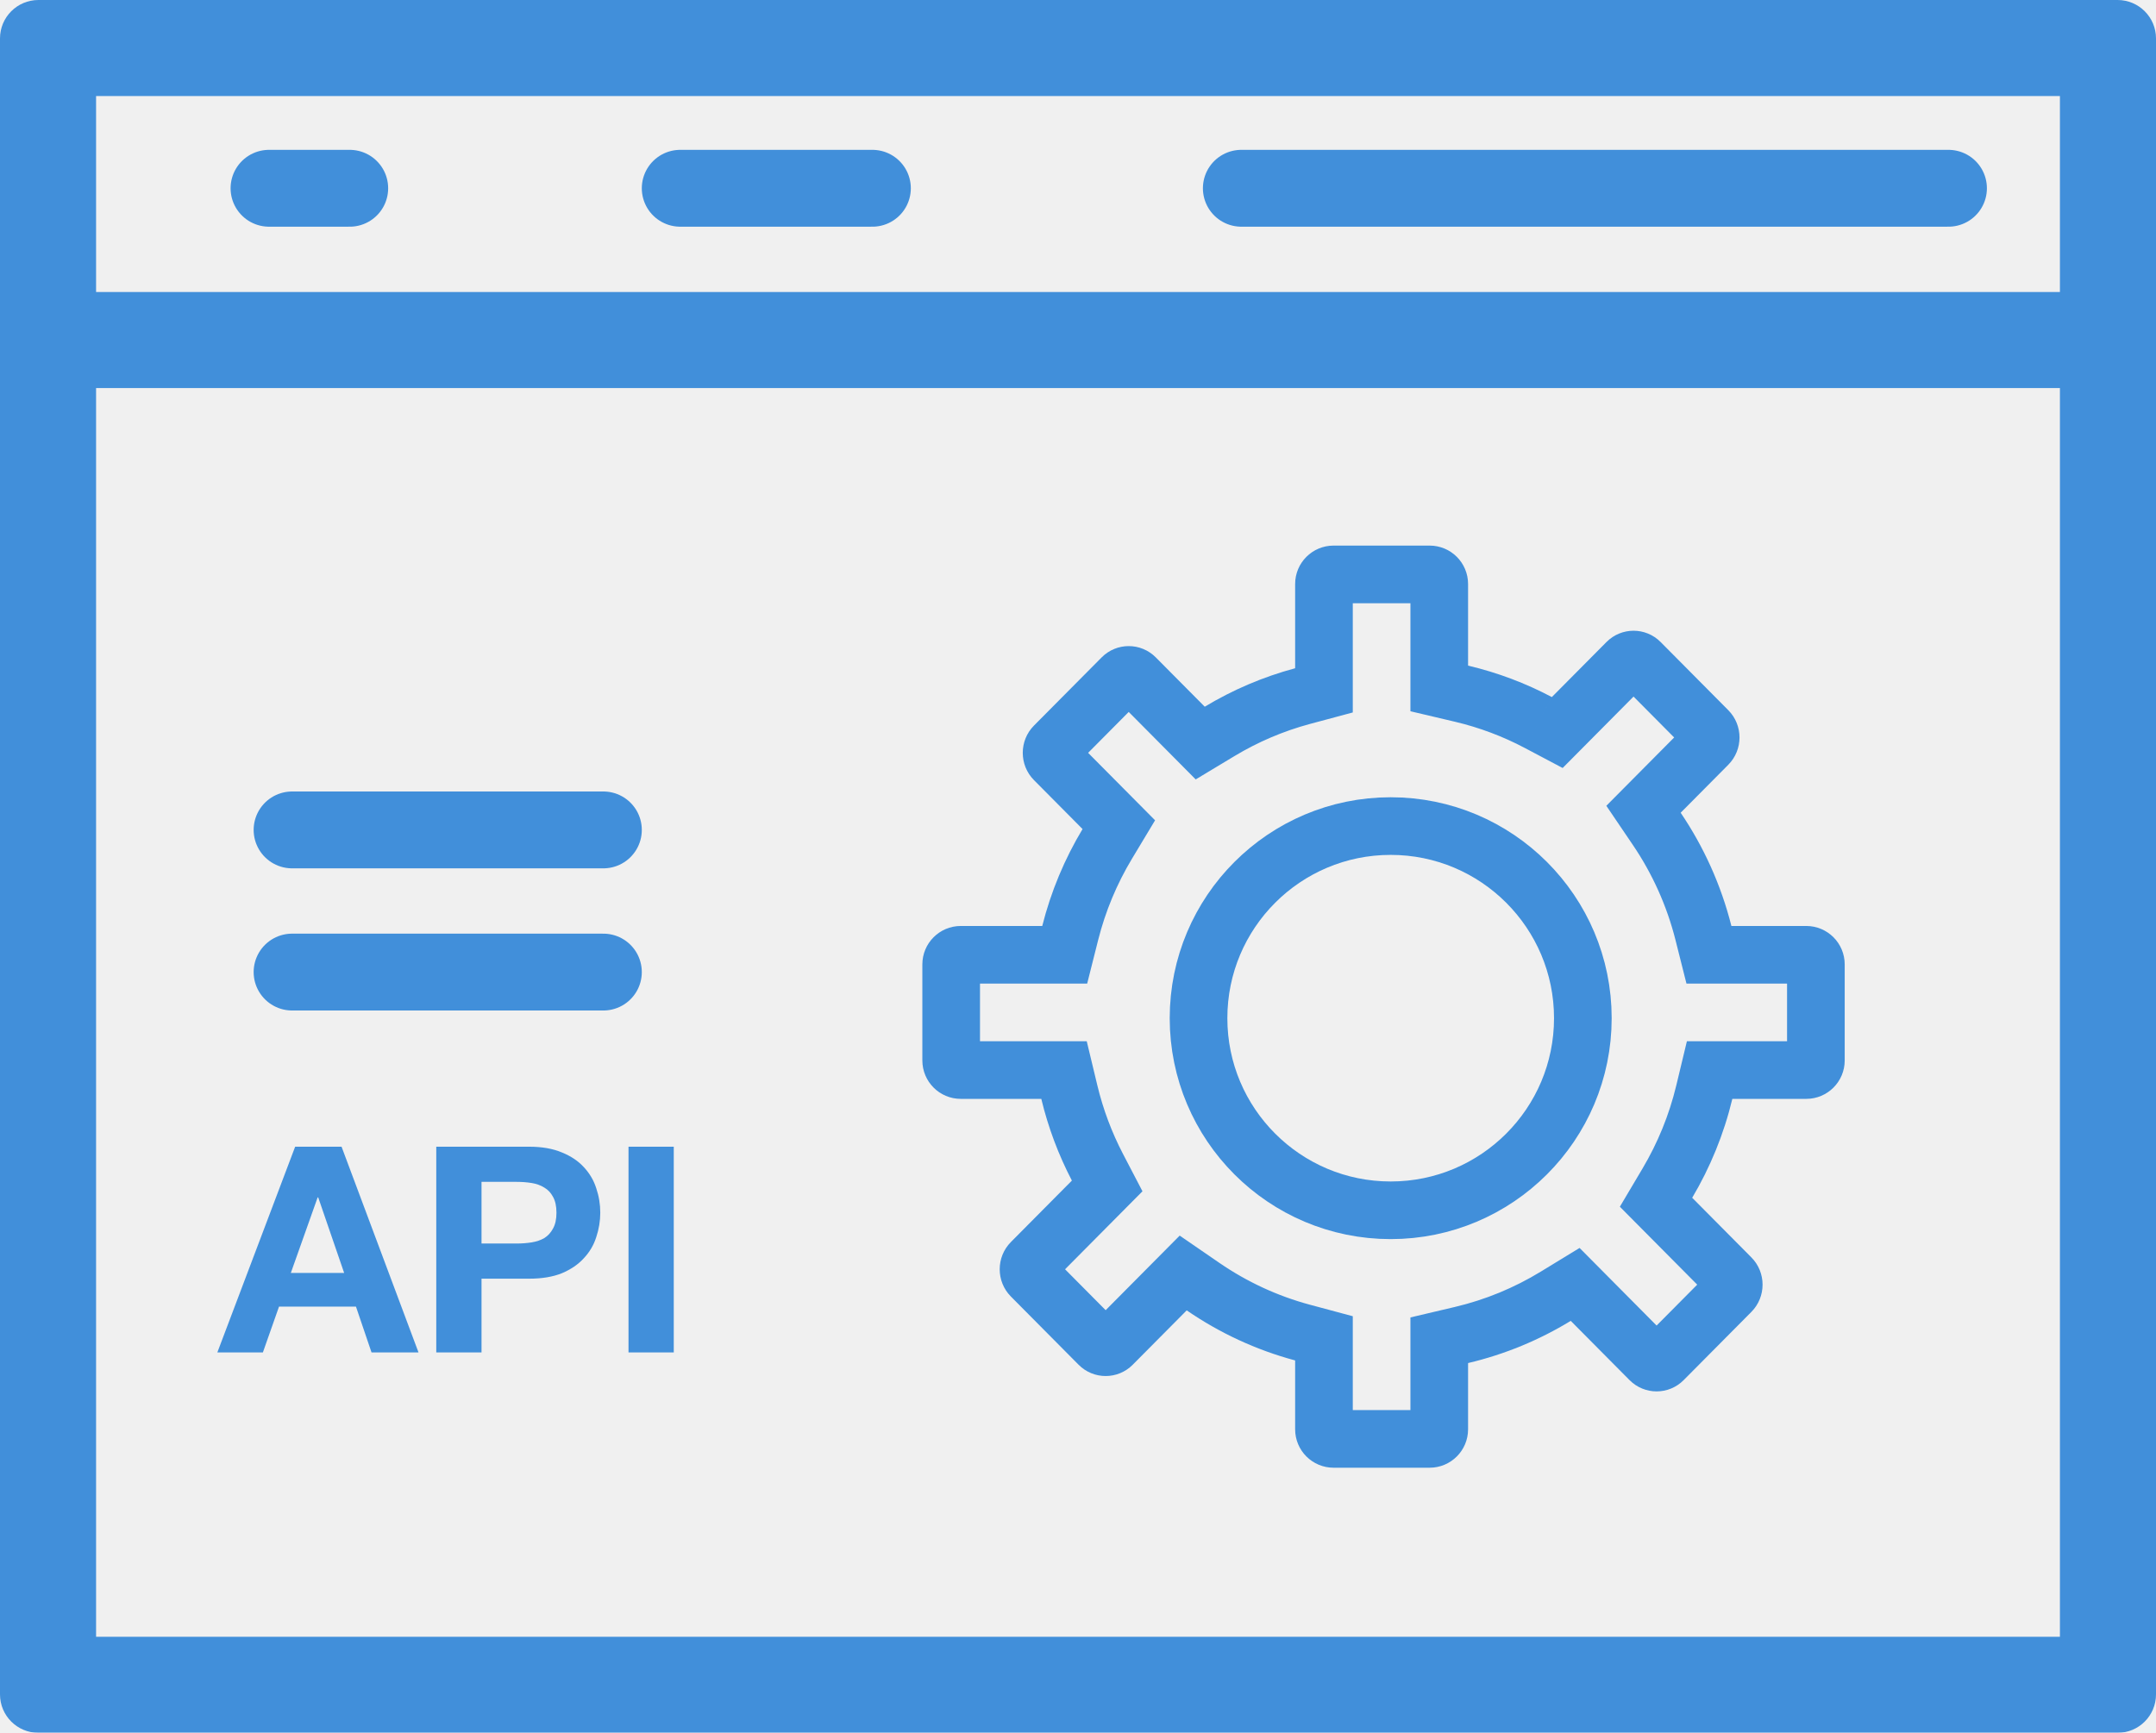
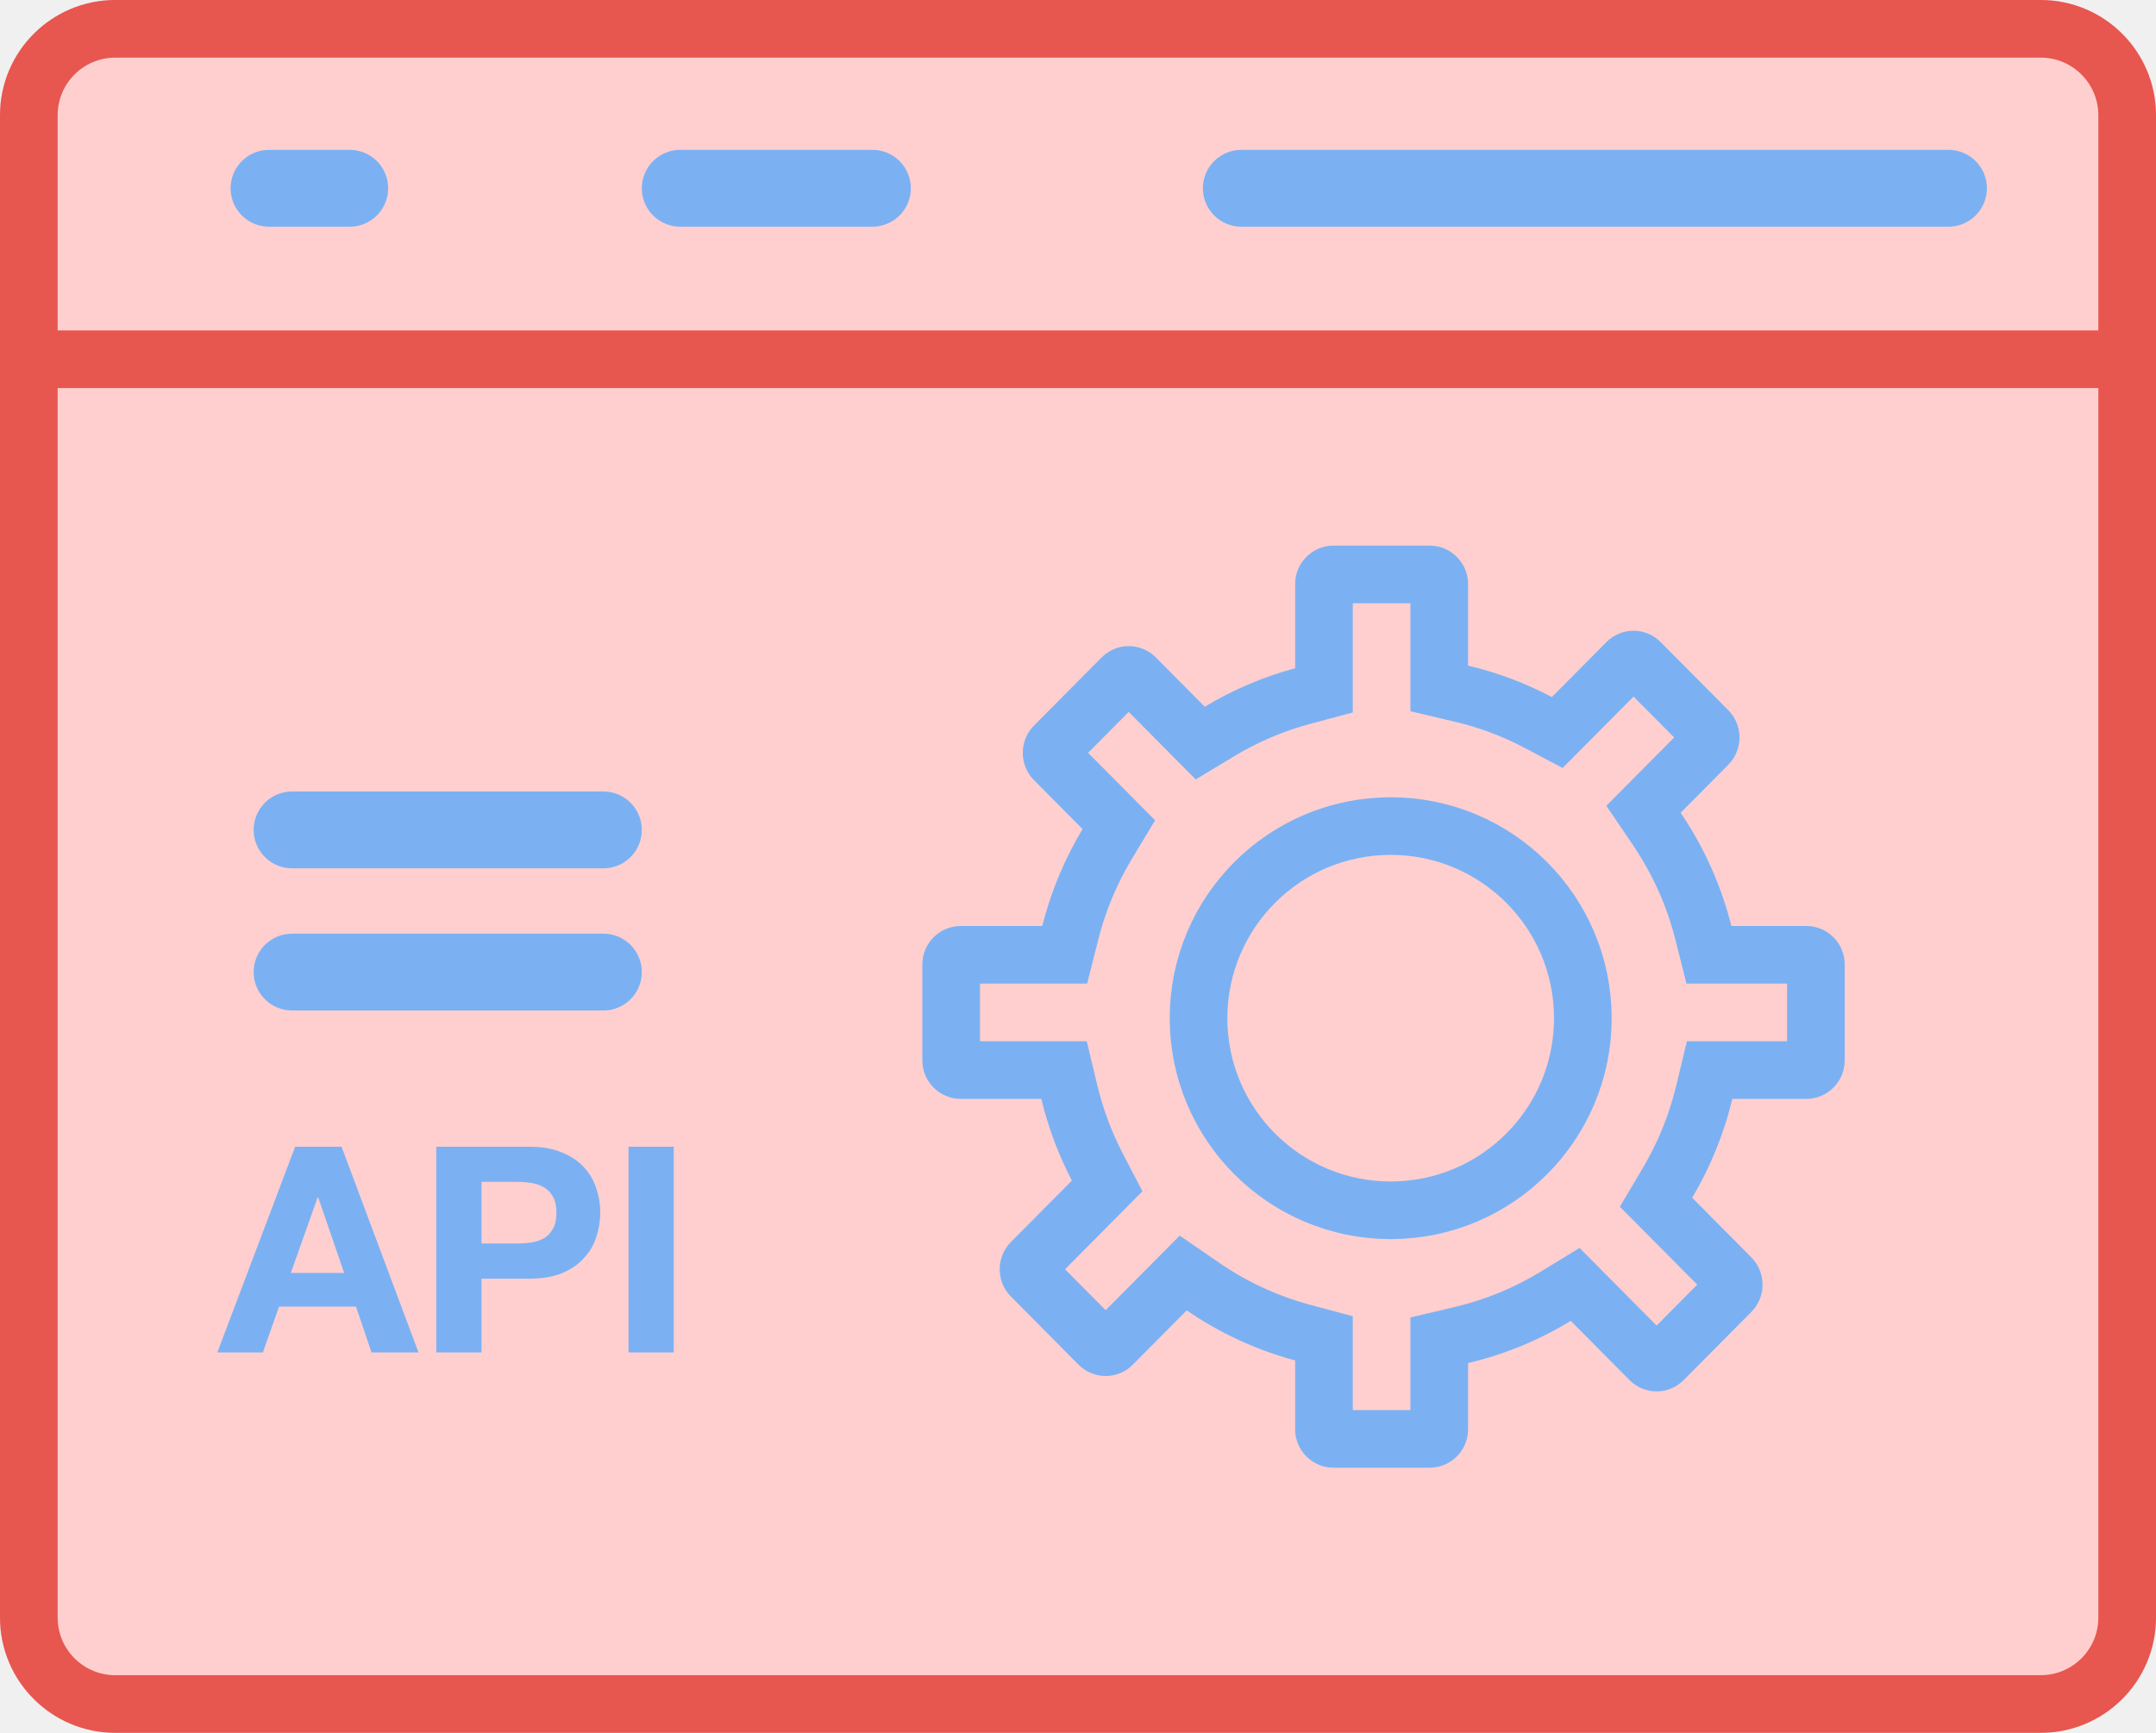
<svg xmlns="http://www.w3.org/2000/svg" viewBox="0 0 561 451" fill="none">
-   <g clip-path="url(#clip0_305_96)">
-     <mask id="path-1-inside-1_305_96" fill="white">
-       <rect width="561" height="451" rx="10" />
-     </mask>
-     <rect width="561" height="451" rx="10" stroke="#418FDA" stroke-width="50" mask="url(#path-1-inside-1_305_96)" />
-     <line x1="3" y1="88.5" x2="561" y2="88.5" stroke="#418FDA" stroke-width="25" />
-     <line x1="70" y1="49" x2="91" y2="49" stroke="#418FDA" stroke-width="20" stroke-linecap="round" />
-     <line x1="177" y1="49" x2="227" y2="49" stroke="#418FDA" stroke-width="20" stroke-linecap="round" />
-     <line x1="76" y1="216" x2="157" y2="216" stroke="#418FDA" stroke-width="20" stroke-linecap="round" />
-     <line x1="76" y1="253" x2="157" y2="253" stroke="#418FDA" stroke-width="20" stroke-linecap="round" />
-     <line x1="323" y1="49" x2="507" y2="49" stroke="#418FDA" stroke-width="20" stroke-linecap="round" />
-     <path d="M75.675 331.3H89.55L82.8 311.65H82.65L75.675 331.3ZM76.8 298.45H88.875L108.9 352H96.675L92.625 340.075H72.6L68.4 352H56.55L76.8 298.45ZM125.293 323.65H134.443C135.793 323.65 137.093 323.55 138.343 323.35C139.593 323.15 140.693 322.775 141.643 322.225C142.593 321.625 143.343 320.8 143.893 319.75C144.493 318.7 144.793 317.325 144.793 315.625C144.793 313.925 144.493 312.55 143.893 311.5C143.343 310.45 142.593 309.65 141.643 309.1C140.693 308.5 139.593 308.1 138.343 307.9C137.093 307.7 135.793 307.6 134.443 307.6H125.293V323.65ZM113.518 298.45H137.668C141.018 298.45 143.868 298.95 146.218 299.95C148.568 300.9 150.468 302.175 151.918 303.775C153.418 305.375 154.493 307.2 155.143 309.25C155.843 311.3 156.193 313.425 156.193 315.625C156.193 317.775 155.843 319.9 155.143 322C154.493 324.05 153.418 325.875 151.918 327.475C150.468 329.075 148.568 330.375 146.218 331.375C143.868 332.325 141.018 332.8 137.668 332.8H125.293V352H113.518V298.45ZM163.542 298.45H175.317V352H163.542V298.45Z" fill="#418FDA" />
-     <path d="M411.863 265C411.863 292.614 389.477 315 361.863 315C334.248 315 311.863 292.614 311.863 265C311.863 237.386 334.248 215 361.863 215C389.477 215 411.863 237.386 411.863 265Z" stroke="#418FDA" stroke-width="15" />
-     <mask id="path-10-inside-2_305_96" fill="white">
-       <path fill-rule="evenodd" clip-rule="evenodd" d="M337 152C337 146.477 341.477 142 347 142H372C377.523 142 382 146.477 382 152V173.24C389.677 175.049 396.987 177.821 403.796 181.424L418.013 167.098C421.903 163.178 428.21 163.178 432.101 167.098L449.711 184.843C453.601 188.763 453.601 195.119 449.711 199.039L437.316 211.529C443.308 220.378 447.827 230.322 450.516 241H470C475.523 241 480 245.477 480 251V276C480 281.523 475.523 286 470 286H450.762C448.556 295.187 444.999 303.842 440.316 311.741L455.711 327.254C459.601 331.174 459.601 337.53 455.711 341.45L438.101 359.195C434.21 363.115 427.903 363.115 424.013 359.195L408.713 343.778C400.549 348.761 391.56 352.507 382 354.76V372C382 377.523 377.523 382 372 382H359.5H347C341.477 382 337 377.523 337 372V354.076C326.794 351.339 317.281 346.887 308.785 341.045L294.742 355.195C290.852 359.115 284.544 359.115 280.654 355.195L263.044 337.45C259.154 333.53 259.154 327.174 263.044 323.254L278.909 307.268C275.441 300.612 272.748 293.482 270.951 286H250C244.477 286 240 281.523 240 276L240 251C240 245.477 244.477 241 250 241H271.197C273.464 231.998 277.031 223.519 281.685 215.777L269.044 203.039C265.154 199.119 265.154 192.763 269.044 188.843L286.654 171.098C290.544 167.178 296.852 167.178 300.742 171.098L313.479 183.932C320.735 179.563 328.634 176.167 337 173.923V152Z" />
-     </mask>
-     <path d="M382 173.24H367V185.116L378.56 187.84L382 173.24ZM403.796 181.424L396.781 194.683L406.61 199.883L414.443 191.99L403.796 181.424ZM418.013 167.098L407.366 156.532L407.366 156.532L418.013 167.098ZM432.101 167.098L421.454 177.664L421.454 177.664L432.101 167.098ZM449.711 184.843L460.358 174.277L460.358 174.277L449.711 184.843ZM449.711 199.039L460.358 209.605L460.358 209.605L449.711 199.039ZM437.316 211.529L426.668 200.963L417.976 209.722L424.895 219.94L437.316 211.529ZM450.516 241L435.971 244.664L438.826 256H450.516V241ZM450.762 286V271H438.938L436.177 282.497L450.762 286ZM440.316 311.741L427.413 304.09L421.495 314.071L429.669 322.307L440.316 311.741ZM455.711 327.254L445.064 337.82L445.064 337.82L455.711 327.254ZM455.711 341.45L466.358 352.016L466.358 352.016L455.711 341.45ZM438.101 359.195L427.454 348.629L427.454 348.629L438.101 359.195ZM424.013 359.195L434.66 348.629L434.66 348.629L424.013 359.195ZM408.713 343.778L419.36 333.212L411.012 324.8L400.897 330.975L408.713 343.778ZM382 354.76L378.56 340.16L367 342.883V354.76H382ZM337 354.076H352V342.57L340.886 339.588L337 354.076ZM308.785 341.045L317.284 328.684L306.962 321.587L298.138 330.479L308.785 341.045ZM294.742 355.195L305.389 365.761L305.389 365.761L294.742 355.195ZM280.654 355.195L270.007 365.761L270.007 365.761L280.654 355.195ZM263.044 337.45L273.691 326.884L273.691 326.884L263.044 337.45ZM263.044 323.254L273.691 333.82L273.691 333.82L263.044 323.254ZM278.909 307.268L289.556 317.834L297.275 310.055L292.211 300.336L278.909 307.268ZM270.951 286L285.536 282.497L282.775 271H270.951V286ZM240 276L225 276L240 276ZM240 251L255 251L240 251ZM271.197 241V256H282.887L285.743 244.664L271.197 241ZM281.685 215.777L294.541 223.506L300.557 213.499L292.333 205.211L281.685 215.777ZM269.044 203.039L279.691 192.473L279.691 192.473L269.044 203.039ZM269.044 188.843L279.691 199.409L279.691 199.409L269.044 188.843ZM286.654 171.098L276.007 160.532L276.007 160.532L286.654 171.098ZM300.742 171.098L311.389 160.532L311.389 160.532L300.742 171.098ZM313.479 183.932L302.832 194.498L311.127 202.857L321.216 196.783L313.479 183.932ZM337 173.923L340.886 188.411L352 185.43V173.923H337ZM347 127C333.193 127 322 138.193 322 152H352C352 154.761 349.761 157 347 157V127ZM372 127H347V157H372V127ZM397 152C397 138.193 385.807 127 372 127V157C369.239 157 367 154.761 367 152H397ZM397 173.24V152H367V173.24H397ZM378.56 187.84C384.973 189.351 391.083 191.668 396.781 194.683L410.81 168.165C402.89 163.975 394.381 160.747 385.44 158.64L378.56 187.84ZM407.366 156.532L393.149 170.858L414.443 191.99L428.66 177.664L407.366 156.532ZM442.748 156.532C432.99 146.7 417.123 146.7 407.366 156.532L428.66 177.664C426.683 179.656 423.43 179.656 421.454 177.664L442.748 156.532ZM460.358 174.277L442.748 156.532L421.454 177.664L439.064 195.409L460.358 174.277ZM460.358 209.605C470.052 199.836 470.052 184.046 460.358 174.277L439.064 195.409C437.15 193.481 437.15 190.401 439.064 188.473L460.358 209.605ZM447.963 222.095L460.358 209.605L439.064 188.473L426.668 200.963L447.963 222.095ZM424.895 219.94C429.926 227.368 433.715 235.709 435.971 244.664L465.062 237.336C461.938 224.934 456.69 213.389 449.736 203.119L424.895 219.94ZM470 226H450.516V256H470V226ZM495 251C495 237.193 483.807 226 470 226V256C467.239 256 465 253.761 465 251H495ZM495 276V251H465V276H495ZM470 301C483.807 301 495 289.807 495 276H465C465 273.239 467.239 271 470 271V301ZM450.762 301H470V271H450.762V301ZM436.177 282.497C434.327 290.202 431.344 297.462 427.413 304.09L453.218 319.392C458.655 310.223 462.786 300.172 465.348 289.503L436.177 282.497ZM466.358 316.688L450.963 301.175L429.669 322.307L445.064 337.82L466.358 316.688ZM466.358 352.016C476.052 342.248 476.052 326.457 466.358 316.688L445.064 337.82C443.15 335.892 443.15 332.812 445.064 330.884L466.358 352.016ZM448.748 369.761L466.358 352.016L445.064 330.884L427.454 348.629L448.748 369.761ZM413.366 369.761C423.123 379.593 438.99 379.593 448.748 369.761L427.454 348.629C429.43 346.637 432.683 346.637 434.66 348.629L413.366 369.761ZM398.066 354.344L413.366 369.761L434.66 348.629L419.36 333.212L398.066 354.344ZM400.897 330.975C394.061 335.147 386.545 338.278 378.56 340.16L385.44 369.36C396.575 366.736 407.037 362.374 416.528 356.581L400.897 330.975ZM397 372V354.76H367V372H397ZM372 397C385.807 397 397 385.807 397 372H367C367 369.239 369.239 367 372 367V397ZM359.5 397H372V367H359.5V397ZM347 397H359.5V367H347V397ZM322 372C322 385.807 333.193 397 347 397V367C349.761 367 352 369.239 352 372H322ZM322 354.076V372H352V354.076H322ZM340.886 339.588C332.362 337.302 324.404 333.58 317.284 328.684L300.286 353.405C310.158 360.193 321.226 365.375 333.114 368.564L340.886 339.588ZM305.389 365.761L319.432 351.611L298.138 330.479L284.095 344.629L305.389 365.761ZM270.007 365.761C279.764 375.593 295.632 375.593 305.389 365.761L284.095 344.629C286.072 342.637 289.324 342.637 291.301 344.629L270.007 365.761ZM252.397 348.016L270.007 365.761L291.301 344.629L273.691 326.884L252.397 348.016ZM252.397 312.688C242.703 322.457 242.703 338.248 252.397 348.016L273.691 326.884C275.605 328.812 275.605 331.892 273.691 333.82L252.397 312.688ZM268.262 296.702L252.397 312.688L273.691 333.82L289.556 317.834L268.262 296.702ZM292.211 300.336C289.302 294.753 287.044 288.773 285.536 282.497L256.366 289.503C258.452 298.192 261.58 306.472 265.606 314.199L292.211 300.336ZM250 301H270.951V271H250V301ZM225 276C225 289.807 236.193 301 250 301V271C252.761 271 255 273.239 255 276L225 276ZM225 251L225 276L255 276L255 251L225 251ZM250 226C236.193 226 225 237.193 225 251L255 251C255 253.761 252.761 256 250 256V226ZM271.197 226H250V256H271.197V226ZM285.743 244.664C287.644 237.115 290.636 230.003 294.541 223.506L268.83 208.049C263.427 217.036 259.284 226.882 256.651 237.336L285.743 244.664ZM258.397 213.605L271.038 226.343L292.333 205.211L279.691 192.473L258.397 213.605ZM258.397 178.277C248.703 188.045 248.703 203.836 258.397 213.605L279.691 192.473C281.605 194.401 281.605 197.481 279.691 199.409L258.397 178.277ZM276.007 160.532L258.397 178.277L279.691 199.409L297.301 181.664L276.007 160.532ZM311.389 160.532C301.632 150.7 285.764 150.7 276.007 160.532L297.301 181.664C295.324 183.656 292.072 183.656 290.095 181.664L311.389 160.532ZM324.126 173.366L311.389 160.532L290.095 181.664L302.832 194.498L324.126 173.366ZM321.216 196.783C327.292 193.124 333.898 190.286 340.886 188.411L333.114 159.436C323.371 162.049 314.177 166.003 305.741 171.082L321.216 196.783ZM322 152V173.923H352V152H322Z" fill="#418FDA" mask="url(#path-10-inside-2_305_96)" />
-   </g>
-   <defs>
-     <clipPath id="clip0_305_96">
-       <rect width="561" height="451" fill="white" />
-     </clipPath>
-   </defs>
+   <path d="M0 30C0 13.431 13.431 0 30 0H531C547.569 0 561 13.431 561 30V421C561 437.569 547.569 451 531 451H30C13.431 451 0 437.569 0 421V30Z" fill="#FFCFCF" />
+   <rect x="7.5" y="7.5" width="546" height="436" rx="22.5" stroke="#E7564F" stroke-width="15" />
+   <line x1="3" y1="93.5" x2="561" y2="93.5" stroke="#E7564F" stroke-width="15" />
+   <line x1="70" y1="49" x2="91" y2="49" stroke="#7BB1F3" stroke-width="20" stroke-linecap="round" />
+   <line x1="177" y1="49" x2="227" y2="49" stroke="#7BB1F3" stroke-width="20" stroke-linecap="round" />
+   <line x1="76" y1="216" x2="157" y2="216" stroke="#7BB1F3" stroke-width="20" stroke-linecap="round" />
+   <line x1="76" y1="253" x2="157" y2="253" stroke="#7BB1F3" stroke-width="20" stroke-linecap="round" />
+   <line x1="323" y1="49" x2="507" y2="49" stroke="#7BB1F3" stroke-width="20" stroke-linecap="round" />
+   <path d="M75.675 331.3H89.55L82.8 311.65H82.65L75.675 331.3ZM76.8 298.45H88.875L108.9 352H96.675L92.625 340.075H72.6L68.4 352H56.55L76.8 298.45ZM125.293 323.65H134.443C135.793 323.65 137.093 323.55 138.343 323.35C139.593 323.15 140.693 322.775 141.643 322.225C142.593 321.625 143.343 320.8 143.893 319.75C144.493 318.7 144.793 317.325 144.793 315.625C144.793 313.925 144.493 312.55 143.893 311.5C143.343 310.45 142.593 309.65 141.643 309.1C140.693 308.5 139.593 308.1 138.343 307.9C137.093 307.7 135.793 307.6 134.443 307.6H125.293V323.65ZM113.518 298.45H137.668C141.018 298.45 143.868 298.95 146.218 299.95C148.568 300.9 150.468 302.175 151.918 303.775C153.418 305.375 154.493 307.2 155.143 309.25C155.843 311.3 156.193 313.425 156.193 315.625C156.193 317.775 155.843 319.9 155.143 322C154.493 324.05 153.418 325.875 151.918 327.475C150.468 329.075 148.568 330.375 146.218 331.375C143.868 332.325 141.018 332.8 137.668 332.8H125.293V352H113.518V298.45ZM163.542 298.45H175.317V352H163.542V298.45Z" fill="#7BB1F3" />
+   <path d="M411.863 265C411.863 292.614 389.477 315 361.863 315C334.248 315 311.863 292.614 311.863 265C311.863 237.386 334.248 215 361.863 215C389.477 215 411.863 237.386 411.863 265Z" stroke="#7BB1F3" stroke-width="15" />
+   <mask id="path-11-inside-1_305_96" fill="white">
+     <path fill-rule="evenodd" clip-rule="evenodd" d="M337 152C337 146.477 341.477 142 347 142H372C377.523 142 382 146.477 382 152V173.24C389.677 175.049 396.987 177.821 403.796 181.424L418.013 167.098C421.903 163.178 428.21 163.178 432.101 167.098L449.711 184.843C453.601 188.763 453.601 195.119 449.711 199.039L437.316 211.529C443.308 220.378 447.827 230.322 450.516 241H470C475.523 241 480 245.477 480 251V276C480 281.523 475.523 286 470 286H450.762C448.556 295.187 444.999 303.842 440.316 311.741L455.711 327.254C459.601 331.174 459.601 337.53 455.711 341.45L438.101 359.195C434.21 363.115 427.903 363.115 424.013 359.195L408.713 343.778C400.549 348.761 391.56 352.507 382 354.76V372C382 377.523 377.523 382 372 382H359.5H347C341.477 382 337 377.523 337 372V354.076C326.794 351.339 317.281 346.887 308.785 341.045L294.742 355.195C290.852 359.115 284.544 359.115 280.654 355.195L263.044 337.45C259.154 333.53 259.154 327.174 263.044 323.254L278.909 307.268C275.441 300.612 272.748 293.482 270.951 286H250C244.477 286 240 281.523 240 276L240 251C240 245.477 244.477 241 250 241H271.197C273.464 231.998 277.031 223.519 281.685 215.777L269.044 203.039C265.154 199.119 265.154 192.763 269.044 188.843L286.654 171.098C290.544 167.178 296.852 167.178 300.742 171.098L313.479 183.932C320.735 179.563 328.634 176.167 337 173.923V152Z" />
+   </mask>
+   <path d="M382 173.24H367V185.116L378.56 187.84L382 173.24ZM403.796 181.424L396.781 194.683L406.61 199.883L414.443 191.99L403.796 181.424ZM418.013 167.098L407.366 156.532L407.366 156.532L418.013 167.098ZM432.101 167.098L421.454 177.664L421.454 177.664L432.101 167.098ZM449.711 184.843L460.358 174.277L460.358 174.277L449.711 184.843ZM449.711 199.039L460.358 209.605L460.358 209.605L449.711 199.039ZM437.316 211.529L426.668 200.963L417.976 209.722L424.895 219.94L437.316 211.529ZM450.516 241L435.971 244.664L438.826 256H450.516V241ZM450.762 286V271H438.938L436.177 282.497L450.762 286ZM440.316 311.741L427.413 304.09L421.495 314.071L429.669 322.307L440.316 311.741ZM455.711 327.254L445.064 337.82L445.064 337.82L455.711 327.254ZM455.711 341.45L466.358 352.016L466.358 352.016L455.711 341.45ZM438.101 359.195L427.454 348.629L427.454 348.629L438.101 359.195ZM424.013 359.195L434.66 348.629L434.66 348.629L424.013 359.195ZM408.713 343.778L419.36 333.212L411.012 324.8L400.897 330.975L408.713 343.778ZM382 354.76L378.56 340.16L367 342.883V354.76H382ZM337 354.076H352V342.57L340.886 339.588L337 354.076ZM308.785 341.045L317.284 328.684L306.962 321.587L298.138 330.479L308.785 341.045ZM294.742 355.195L305.389 365.761L305.389 365.761L294.742 355.195ZM280.654 355.195L270.007 365.761L270.007 365.761L280.654 355.195ZM263.044 337.45L273.691 326.884L273.691 326.884L263.044 337.45ZM263.044 323.254L273.691 333.82L273.691 333.82L263.044 323.254ZM278.909 307.268L289.556 317.834L297.275 310.055L292.211 300.336L278.909 307.268ZM270.951 286L285.536 282.497L282.775 271H270.951V286ZM240 276L225 276L240 276ZM240 251L255 251L240 251ZM271.197 241V256H282.887L285.743 244.664L271.197 241ZM281.685 215.777L294.541 223.506L300.557 213.499L292.333 205.211L281.685 215.777ZM269.044 203.039L279.691 192.473L279.691 192.473L269.044 203.039ZM269.044 188.843L279.691 199.409L279.691 199.409L269.044 188.843ZM286.654 171.098L276.007 160.532L276.007 160.532L286.654 171.098ZM300.742 171.098L311.389 160.532L311.389 160.532L300.742 171.098ZM313.479 183.932L302.832 194.498L311.127 202.857L321.216 196.783L313.479 183.932ZM337 173.923L340.886 188.411L352 185.43V173.923H337ZM347 127C333.193 127 322 138.193 322 152H352C352 154.761 349.761 157 347 157V127ZM372 127H347V157H372V127ZM397 152C397 138.193 385.807 127 372 127V157C369.239 157 367 154.761 367 152H397ZM397 173.24V152H367V173.24H397ZM378.56 187.84C384.973 189.351 391.083 191.668 396.781 194.683L410.81 168.165C402.89 163.975 394.381 160.747 385.44 158.64L378.56 187.84ZM407.366 156.532L393.149 170.858L414.443 191.99L428.66 177.664L407.366 156.532ZM442.748 156.532C432.99 146.7 417.123 146.7 407.366 156.532L428.66 177.664C426.683 179.656 423.43 179.656 421.454 177.664L442.748 156.532ZM460.358 174.277L442.748 156.532L421.454 177.664L439.064 195.409L460.358 174.277ZM460.358 209.605C470.052 199.836 470.052 184.046 460.358 174.277L439.064 195.409C437.15 193.481 437.15 190.401 439.064 188.473L460.358 209.605ZM447.963 222.095L460.358 209.605L439.064 188.473L426.668 200.963L447.963 222.095ZM424.895 219.94C429.926 227.368 433.715 235.709 435.971 244.664L465.062 237.336C461.938 224.934 456.69 213.389 449.736 203.119L424.895 219.94ZM470 226H450.516V256H470V226ZM495 251C495 237.193 483.807 226 470 226V256C467.239 256 465 253.761 465 251H495ZM495 276V251H465V276H495ZM470 301C483.807 301 495 289.807 495 276H465C465 273.239 467.239 271 470 271V301ZM450.762 301H470V271H450.762V301ZM436.177 282.497C434.327 290.202 431.344 297.462 427.413 304.09L453.218 319.392C458.655 310.223 462.786 300.172 465.348 289.503L436.177 282.497ZM466.358 316.688L450.963 301.175L429.669 322.307L445.064 337.82L466.358 316.688ZM466.358 352.016C476.052 342.248 476.052 326.457 466.358 316.688L445.064 337.82C443.15 335.892 443.15 332.812 445.064 330.884L466.358 352.016ZM448.748 369.761L466.358 352.016L445.064 330.884L427.454 348.629L448.748 369.761ZM413.366 369.761C423.123 379.593 438.99 379.593 448.748 369.761L427.454 348.629C429.43 346.637 432.683 346.637 434.66 348.629L413.366 369.761ZM398.066 354.344L413.366 369.761L434.66 348.629L419.36 333.212L398.066 354.344ZM400.897 330.975C394.061 335.147 386.545 338.278 378.56 340.16L385.44 369.36C396.575 366.736 407.037 362.374 416.528 356.581L400.897 330.975ZM397 372V354.76H367V372H397ZM372 397C385.807 397 397 385.807 397 372H367C367 369.239 369.239 367 372 367V397ZM359.5 397H372V367H359.5V397ZM347 397H359.5V367H347V397ZM322 372C322 385.807 333.193 397 347 397V367C349.761 367 352 369.239 352 372H322ZM322 354.076V372H352V354.076H322ZM340.886 339.588C332.362 337.302 324.404 333.58 317.284 328.684L300.286 353.405C310.158 360.193 321.226 365.375 333.114 368.564L340.886 339.588ZM305.389 365.761L319.432 351.611L298.138 330.479L284.095 344.629L305.389 365.761ZM270.007 365.761C279.764 375.593 295.632 375.593 305.389 365.761L284.095 344.629C286.072 342.637 289.324 342.637 291.301 344.629L270.007 365.761ZM252.397 348.016L270.007 365.761L291.301 344.629L273.691 326.884L252.397 348.016ZM252.397 312.688C242.703 322.457 242.703 338.248 252.397 348.016L273.691 326.884C275.605 328.812 275.605 331.892 273.691 333.82L252.397 312.688ZM268.262 296.702L252.397 312.688L273.691 333.82L289.556 317.834L268.262 296.702ZM292.211 300.336C289.302 294.753 287.044 288.773 285.536 282.497L256.366 289.503C258.452 298.192 261.58 306.472 265.606 314.199L292.211 300.336ZM250 301H270.951V271H250V301ZM225 276C225 289.807 236.193 301 250 301V271C252.761 271 255 273.239 255 276L225 276ZM225 251L225 276L255 276L255 251L225 251ZM250 226C236.193 226 225 237.193 225 251L255 251C255 253.761 252.761 256 250 256V226ZM271.197 226H250V256H271.197V226ZM285.743 244.664C287.644 237.115 290.636 230.003 294.541 223.506L268.83 208.049C263.427 217.036 259.284 226.882 256.651 237.336L285.743 244.664ZM258.397 213.605L271.038 226.343L292.333 205.211L279.691 192.473L258.397 213.605ZM258.397 178.277C248.703 188.045 248.703 203.836 258.397 213.605L279.691 192.473C281.605 194.401 281.605 197.481 279.691 199.409L258.397 178.277ZM276.007 160.532L258.397 178.277L279.691 199.409L297.301 181.664L276.007 160.532ZM311.389 160.532C301.632 150.7 285.764 150.7 276.007 160.532L297.301 181.664C295.324 183.656 292.072 183.656 290.095 181.664L311.389 160.532ZM324.126 173.366L311.389 160.532L290.095 181.664L302.832 194.498L324.126 173.366ZM321.216 196.783C327.292 193.124 333.898 190.286 340.886 188.411L333.114 159.436C323.371 162.049 314.177 166.003 305.741 171.082L321.216 196.783ZM322 152V173.923H352V152H322Z" fill="#7BB1F3" mask="url(#path-11-inside-1_305_96)" />
</svg>
